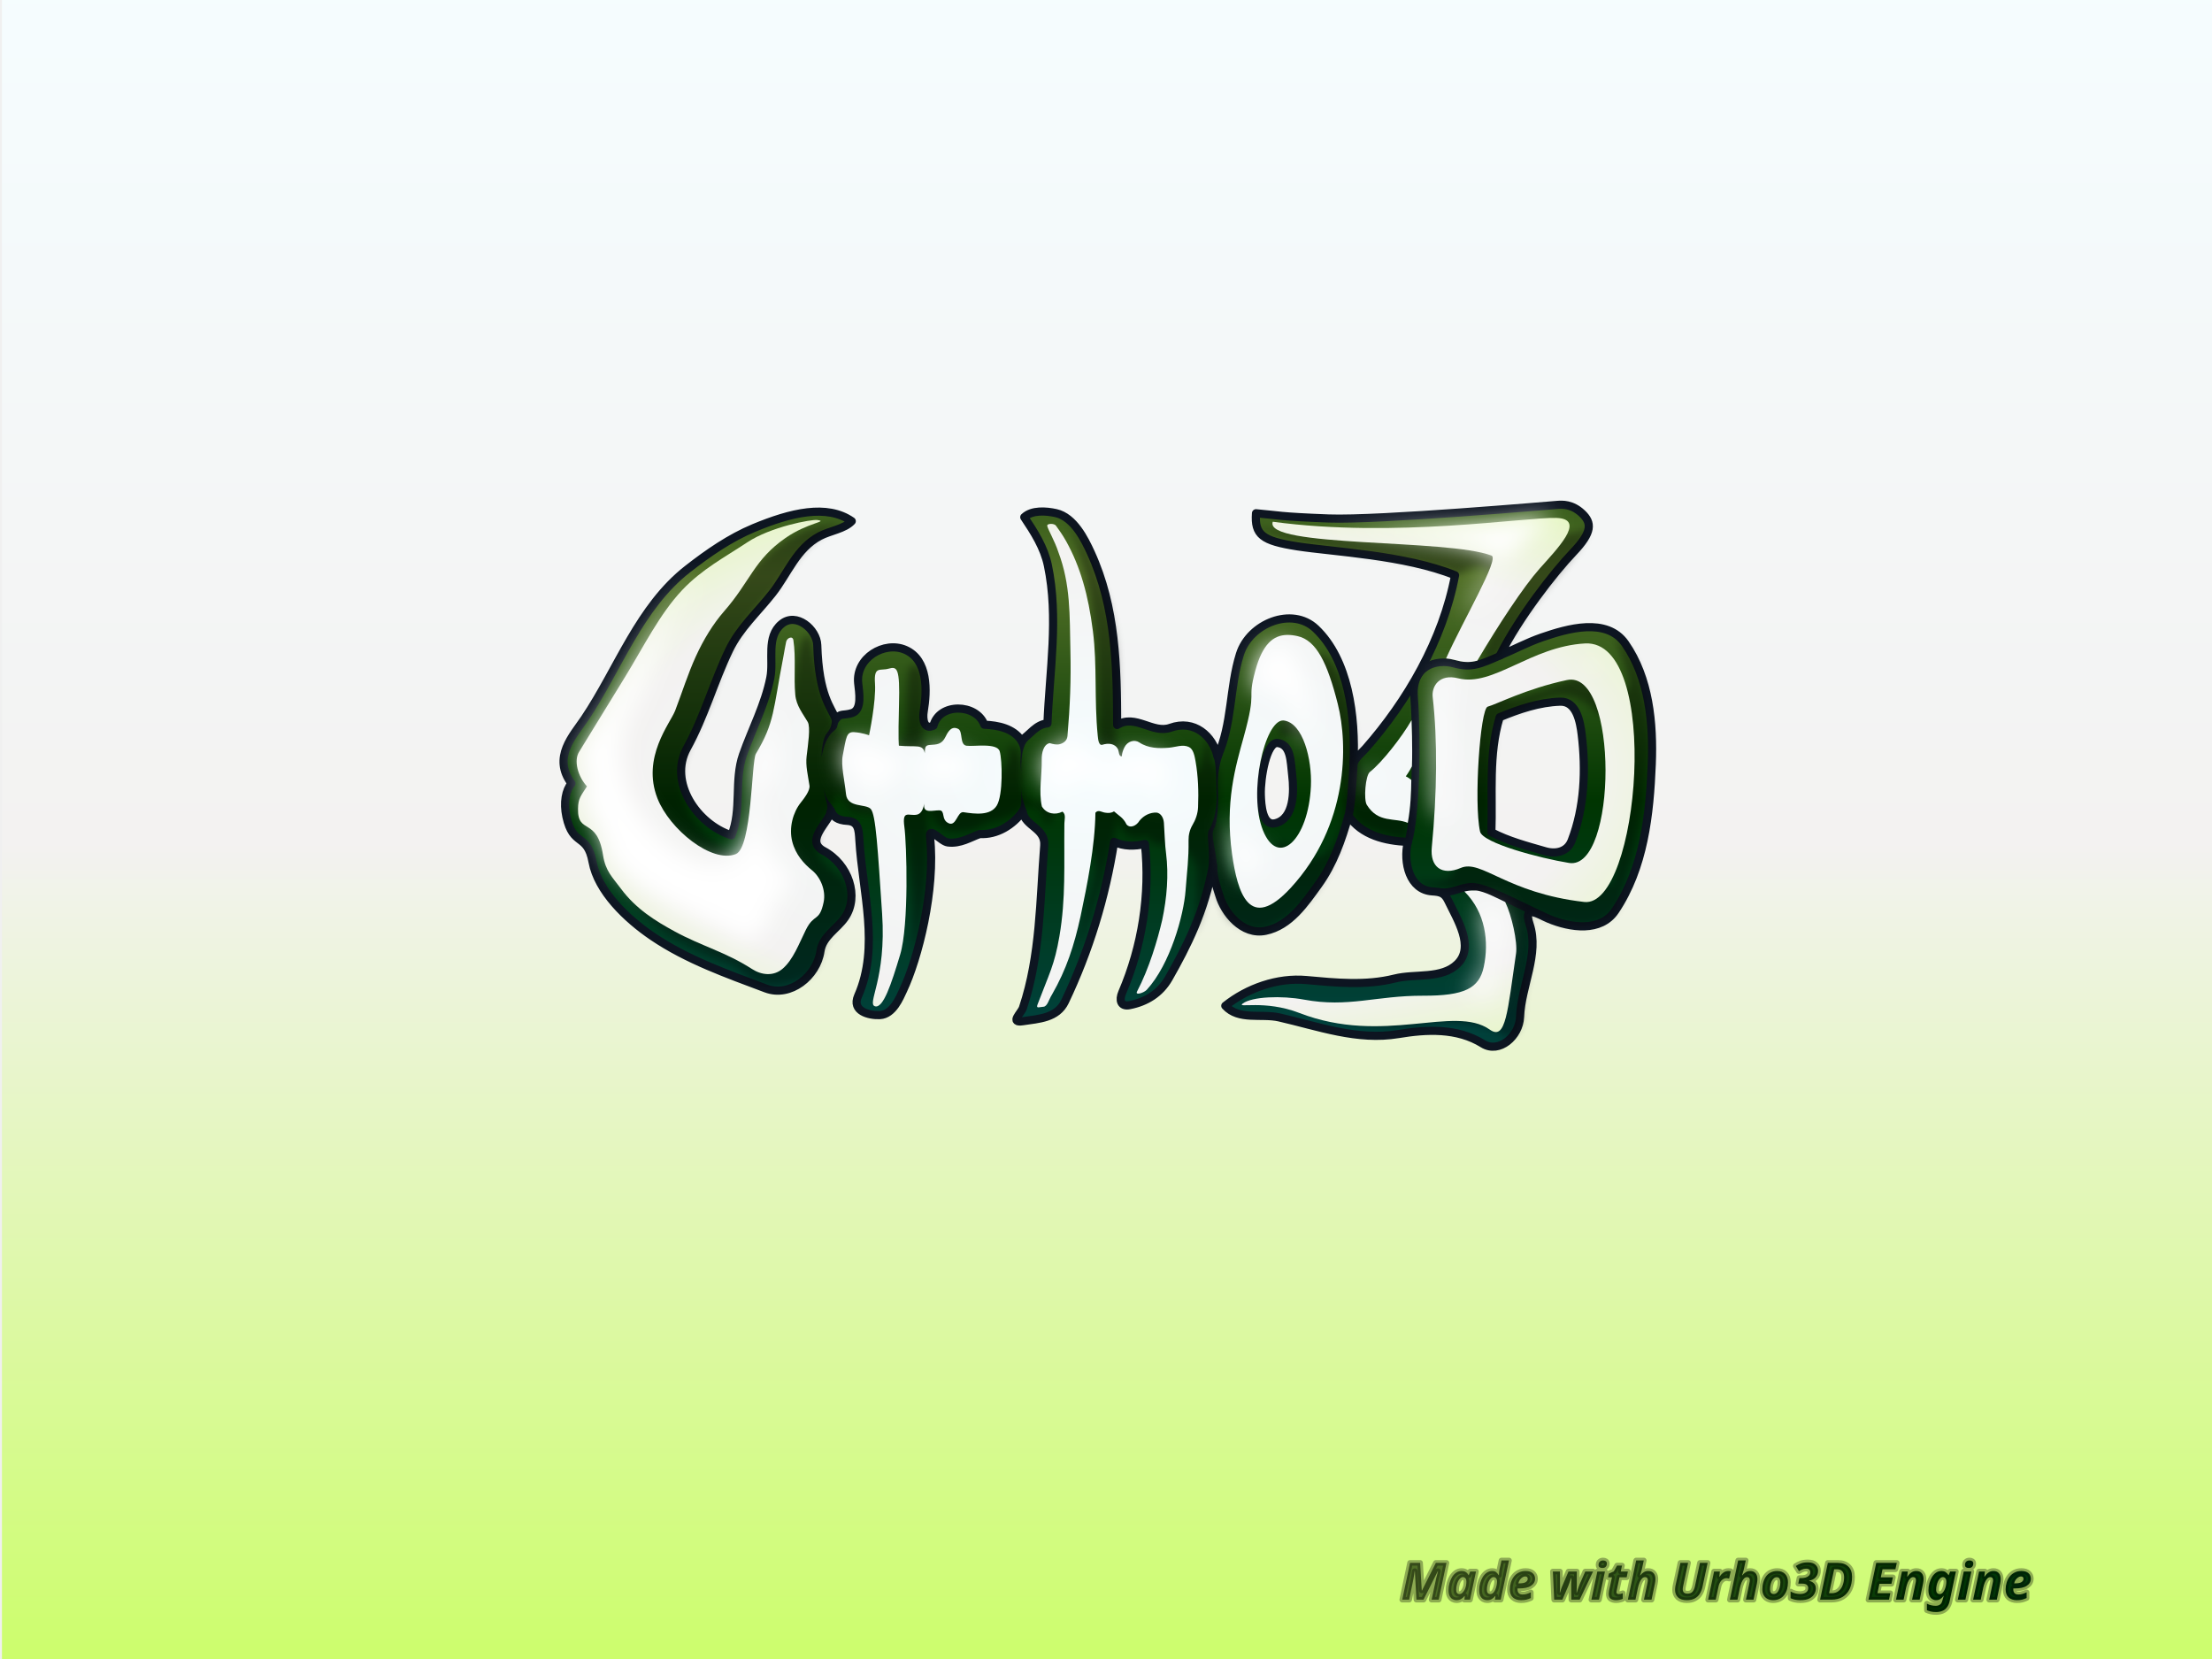
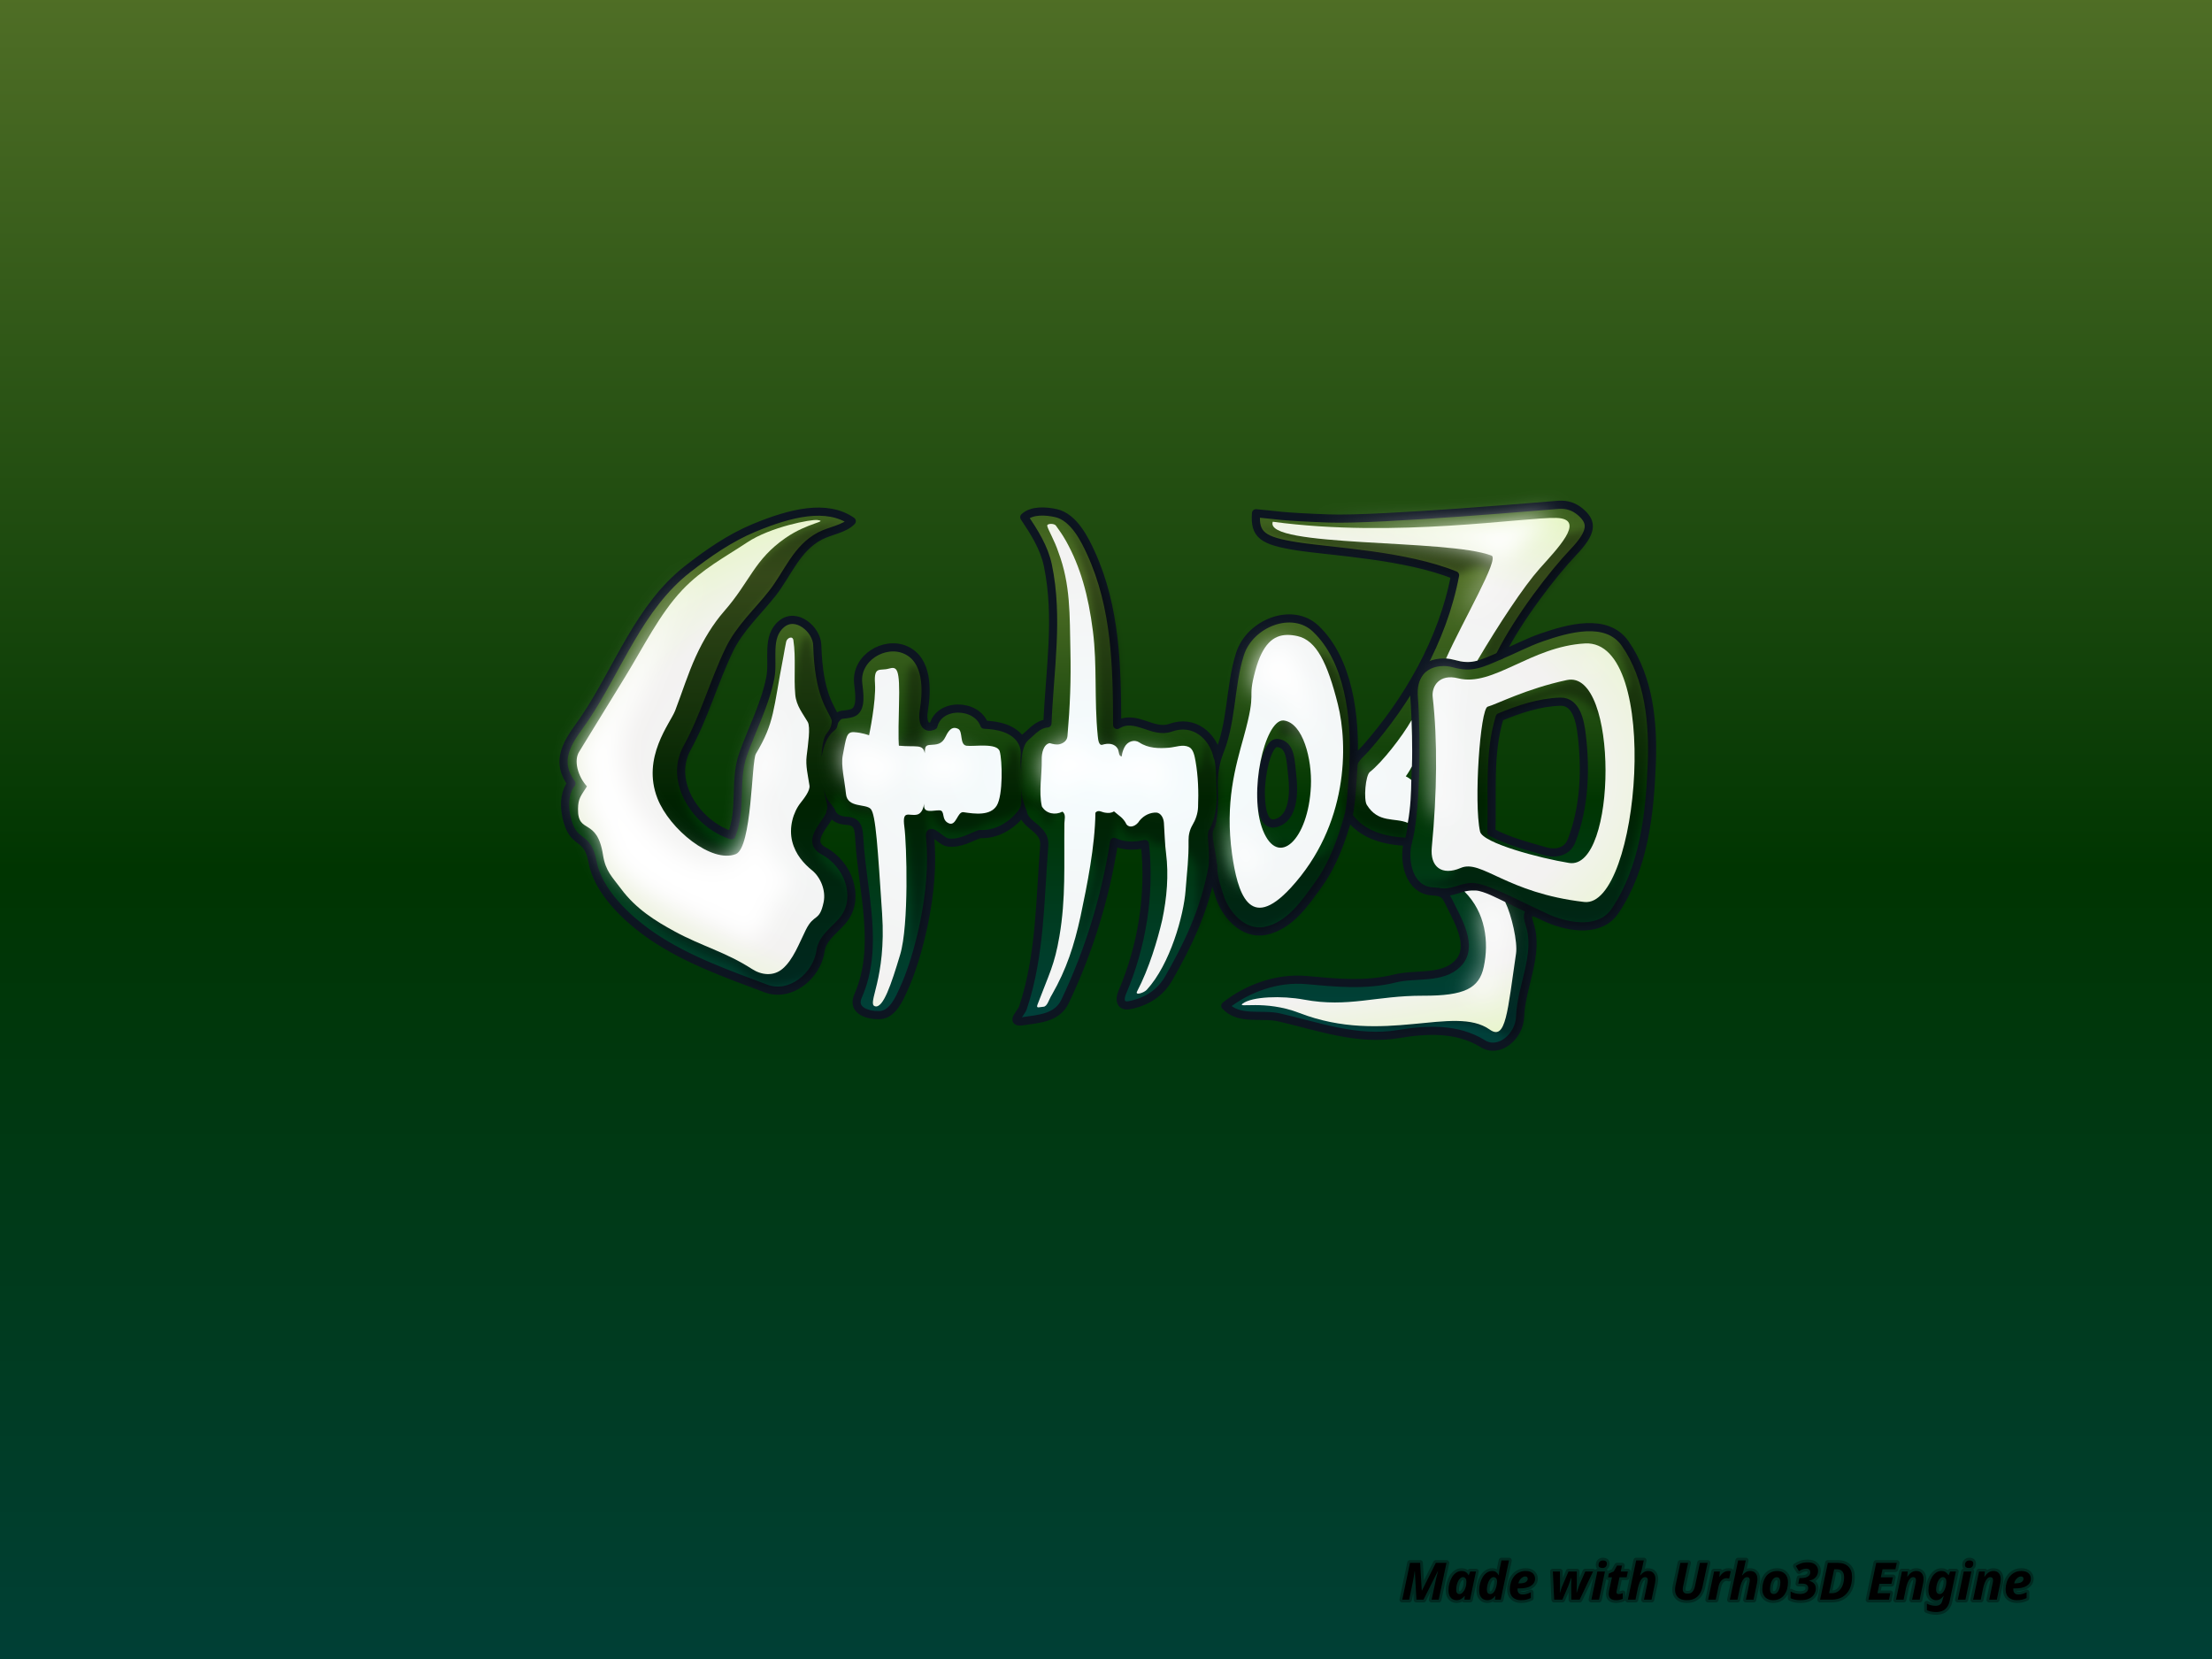
<svg xmlns="http://www.w3.org/2000/svg" xmlns:xlink="http://www.w3.org/1999/xlink" width="400" height="300" viewBox="0 0 400 300" id="svg2" version="1.1" enable-background="new">
  <defs id="defs4">
    <linearGradient id="linearGradient2966">
      <stop id="stop2964" offset="0" style="stop-color:#527027;stop-opacity:1" />
      <stop style="stop-color:#003501;stop-opacity:1" offset="0.5" id="stop2962" />
      <stop id="stop2960" offset="1" style="stop-color:#00413d;stop-opacity:1" />
    </linearGradient>
    <linearGradient id="linearGradient4883">
      <stop id="stop4895" offset="0" style="stop-color:#00413d;stop-opacity:1" />
      <stop style="stop-color:#003501;stop-opacity:1" offset="0.5" id="stop4897" />
      <stop id="stop4899" offset="1" style="stop-color:#527027;stop-opacity:1" />
    </linearGradient>
    <linearGradient id="linearGradient4979">
      <stop style="stop-color:#f5fdff;stop-opacity:1" offset="0" id="stop4981" />
      <stop id="stop4987" offset="0.485" style="stop-color:#f3f2f1;stop-opacity:1" />
      <stop style="stop-color:#c7ff59;stop-opacity:1" offset="1" id="stop4983" />
    </linearGradient>
    <radialGradient xlink:href="#linearGradient4979" id="radialGradient4753" gradientUnits="userSpaceOnUse" gradientTransform="matrix(2.674168,0.00850005,-0.00311769,0.9808471,763.7113,1.910927)" cx="-457.181" cy="-211.339" fx="-457.181" fy="-211.339" r="163.56" />
    <filter style="color-interpolation-filters:sRGB" id="filter4848" x="-0.026" width="1.053" y="-0.057" height="1.114">
      <feGaussianBlur stdDeviation="3.453" id="feGaussianBlur4850" />
    </filter>
    <linearGradient xlink:href="#linearGradient4883" id="linearGradient4889" x1="-469.976" y1="-133.678" x2="-469.976" y2="-272.84" gradientUnits="userSpaceOnUse" spreadMethod="reflect" gradientTransform="matrix(1.063159,0,0,1.063159,27.84745,15.42064)" />
    <radialGradient xlink:href="#linearGradient4979" id="radialGradient5626" gradientUnits="userSpaceOnUse" gradientTransform="matrix(2.011165,0,0,0.980852,461.2575,-1.974094)" cx="-457.181" cy="-211.339" fx="-457.181" fy="-211.339" r="163.56" />
    <radialGradient xlink:href="#linearGradient4979" id="radialGradient5628" gradientUnits="userSpaceOnUse" gradientTransform="matrix(2.011165,0,0,0.980852,461.2575,-1.974094)" cx="-457.181" cy="-211.339" fx="-457.181" fy="-211.339" r="163.56" />
    <radialGradient xlink:href="#linearGradient4979" id="radialGradient5630" gradientUnits="userSpaceOnUse" gradientTransform="matrix(2.011165,0,0,0.980852,461.2575,-1.974094)" cx="-457.181" cy="-211.339" fx="-457.181" fy="-211.339" r="163.56" />
    <radialGradient xlink:href="#linearGradient4979" id="radialGradient5632" gradientUnits="userSpaceOnUse" gradientTransform="matrix(2.011165,0,0,0.980852,461.2575,-1.974094)" cx="-457.181" cy="-211.339" fx="-457.181" fy="-211.339" r="163.56" />
    <radialGradient xlink:href="#linearGradient4979" id="radialGradient5634" gradientUnits="userSpaceOnUse" gradientTransform="matrix(2.011165,0,0,0.980852,461.2575,-1.974094)" cx="-457.181" cy="-211.339" fx="-457.181" fy="-211.339" r="163.56" />
    <filter style="color-interpolation-filters:sRGB" id="filter8033" x="-0.009" width="1.018" y="-0.018" height="1.036">
      <feGaussianBlur stdDeviation="1.198" id="feGaussianBlur8035" />
    </filter>
    <linearGradient xlink:href="#linearGradient2966" id="linearGradient2952" x1="198.917" y1="282.817" x2="394.37" y2="282.817" gradientUnits="userSpaceOnUse" gradientTransform="translate(54.18377,2.828427)" />
-     <linearGradient xlink:href="#linearGradient4979" id="linearGradient867" x1="-8.485" y1="152.568" x2="424.971" y2="152.568" gradientUnits="userSpaceOnUse" gradientTransform="matrix(0.7561838,0,0,1.338824,-0.1667763,-402.0006)" />
-     <linearGradient xlink:href="#linearGradient2966" id="linearGradient879" gradientUnits="userSpaceOnUse" gradientTransform="matrix(0.7561838,0,0,1.338824,-0.1667763,-402.0006)" x1="-8.485" y1="152.568" x2="424.971" y2="152.568" />
+     <linearGradient xlink:href="#linearGradient4979" id="linearGradient867" x1="-8.485" y1="152.568" x2="424.971" y2="152.568" gradientUnits="userSpaceOnUse" gradientTransform="matrix(0.7561838,0,0,1.352941,-0.1667763,-401.9932)" />
+     <linearGradient xlink:href="#linearGradient2966" id="linearGradient879" gradientUnits="userSpaceOnUse" gradientTransform="matrix(0.7561838,0,0,1.352941,-0.1667763,-401.9932)" x1="-8.485" y1="152.568" x2="424.971" y2="152.568" />
    <filter style="color-interpolation-filters:sRGB" id="filter889">
      <feBlend mode="darken" in2="BackgroundImage" id="feBlend891" />
    </filter>
  </defs>
-   <g id="layer3" style="display:none">
-     <rect style="fill:url(#linearGradient879);fill-opacity:1;stroke:none;stroke-width:0.38;stroke-miterlimit:4;stroke-dasharray:none;stroke-opacity:1" id="rect859" width="302.642" height="402.344" x="-0.167" y="-402.697" transform="rotate(90)" />
+   <g id="layer3" style="display:inline">
+     <rect style="fill:url(#linearGradient879);fill-opacity:1;stroke:none;stroke-width:0.382;stroke-miterlimit:4;stroke-dasharray:none;stroke-opacity:1" id="rect859" width="302.642" height="406.586" x="-0.167" y="-402.697" transform="rotate(90)" />
  </g>
-   <g style="display:inline" id="g877">
-     <rect transform="rotate(90)" y="-402.697" x="-0.167" height="402.344" width="302.642" id="rect875" style="fill:url(#linearGradient867);fill-opacity:1;stroke:none;stroke-width:0.38;stroke-miterlimit:4;stroke-dasharray:none;stroke-opacity:1" />
+   <g style="display:none" id="g877">
+     <rect transform="rotate(90)" y="-402.697" x="-0.167" height="406.586" width="302.642" id="rect875" style="fill:url(#linearGradient867);fill-opacity:1;stroke:none;stroke-width:0.382;stroke-miterlimit:4;stroke-dasharray:none;stroke-opacity:1" />
  </g>
-   <g id="layer1" transform="translate(636.7449,378.1035)">
+   <g id="layer1" transform="translate(636.7449,378.1035)" style="display:inline">
    <g id="g4148" transform="matrix(0.5485314,0,0,0.5485314,-185.7426,-123.1444)">
      <g id="g8080">
        <path id="path4828" d="m -384.244,-293.881 c -16.626,-0.627 -16.211,-1.052 -23.892,-1.721 -0.507,7.129 2.035,9.103 13.647,10.911 11.613,1.808 35.449,2.847 51.971,9.529 -4.038,21.49 -15.824,41.564 -29.507,57.127 -1.549,1.762 -2.731,2.409 -3.977,4.744 0.743,-15.453 -1.677,-34.027 -12.432,-44.249 -7.803,-7.416 -21.812,-1.773 -25.007,8.407 -3.469,11.053 -2.508,23.017 -7.382,33.729 -1.54,-6.777 -7.697,-12.316 -15.536,-9.477 -5.798,2.099 -11.597,-4.666 -17.55,-0.92 -0.059,-19.123 -0.398,-38.731 -8.702,-56.83 -1.931,-4.209 -5.54,-11.692 -11.483,-13.014 -3.244,-0.721 -7.9,-1.069 -10.44,1.339 3.251,4.858 6.548,9.982 7.789,15.918 3.592,17.183 0.551,34.775 -0.146,52.064 -3.704,0.28 -5.767,3.714 -8.621,5.603 -2.675,-3.986 -7.71,-4.998 -12.198,-5.176 -2.58,-7.013 -14.855,-7.276 -16.764,0.325 -3.13,1.482 -3.654,-2.141 -3.211,-4.747 1.143,-6.714 1.491,-16.951 -6.022,-20.239 -6.953,-3.043 -16.435,2.635 -15.584,10.945 0.308,3.011 1.406,8.817 -2.045,9.892 -2.774,0.864 -3.878,-0.084 -5.348,2.003 -1.463,-3.872 -5.589,-7.509 -6.094,-24.437 -0.153,-5.137 -6.906,-10.981 -11.761,-6.953 -5.18,4.298 -2.544,11.841 -3.711,17.735 -1.762,8.901 -6.055,16.939 -9.029,25.41 -2.961,8.431 -0.318,18.089 -3.782,26.526 -11.308,-3.613 -20.828,-17.539 -14.666,-28.72 5.764,-10.458 8.789,-21.733 13.94,-32.438 3.455,-7.181 9.439,-12.512 14.273,-18.704 5,-6.406 7.913,-14.757 15.597,-18.79 3.383,-1.776 8.109,-2.337 10.513,-4.904 -8.173,-5.686 -20.024,-2.856 -32.27,2.247 -7.882,3.284 -15.061,8.264 -21.779,13.502 -16.071,12.529 -22.893,32.756 -33.99,49.31 -3.821,5.699 -10.778,12.804 -4.36,21.416 -1.867,2.167 -2.676,6.284 -1.676,10.911 2.178,10.071 6.865,5.367 8.619,14.914 1.777,9.672 11.168,18.742 19.839,24.62 11.394,7.724 24.526,12.326 37.335,17.147 7.96,2.996 16.755,-4.005 17.97,-12.348 0.704,-4.834 5.456,-7.288 8.035,-11.009 4.824,-6.959 1.282,-17.582 -7.013,-22.018 -6.471,-3.461 2.11,-9.694 2.428,-13.21 0.711,1.943 2.103,3.143 5.379,3.317 3.683,0.196 3.795,2.967 3.997,6.37 1.01,16.981 6.719,35.158 -0.434,51.349 -2.224,5.034 3.664,6.484 7.178,6.318 4.362,-0.207 6.584,-5.865 7.662,-8.138 4.975,-10.489 10.744,-33.213 8.887,-50.518 -0.492,-3.863 3.533,1.435 5.888,1.737 4.065,0.522 7.402,-1.685 10.513,-2.777 5.639,0.339 10.869,-2.941 14.114,-7.376 0.84,4.937 7.596,5.389 7.134,11.209 -1.421,17.888 -1.272,36.287 -7.027,53.467 -0.599,1.787 -4.495,5.09 -0.014,4.409 5.206,-0.791 11.252,-0.996 13.877,-6.49 7.961,-16.663 13.361,-34.439 16.199,-52.638 3.18,1.541 6.781,1.474 10.152,0.712 1.797,16.587 -0.967,33.769 -7.498,48.995 -1.03,2.401 -0.527,4.713 2.436,4.131 5.477,-1.077 10.07,-3.857 12.945,-8.909 5.908,-10.381 11.905,-22.098 14.553,-37.401 0.11,4.835 1.423,7.823 2.108,10.164 1.626,5.557 7.513,13.215 15.22,11.63 8.033,-1.652 13.028,-9.155 17.428,-15.243 4.894,-6.771 7.684,-14.715 9.92,-22.699 4.363,6.481 12.227,8.329 19.565,8.634 -1.622,6.861 0.615,15.846 8.047,16.31 2.707,0.169 4.044,0.515 5.27,3.079 2.946,6.163 8.761,15.17 3.057,20.807 -5.172,5.112 -13.889,3.147 -20.702,4.849 -9.559,2.388 -19.417,1.381 -29.14,0.498 -9.49,-0.862 -19.4,2.656 -26.711,8.487 4.443,4.907 11.905,2.493 17.756,3.826 12.955,2.95 25.73,7.755 39.349,5.487 9.107,-1.517 19.286,-2.108 27.786,3.188 5.401,3.365 12.045,-2.45 12.283,-8.828 0.382,-10.228 6.422,-20.713 3.142,-30.6 -2.236,-6.739 3.012,-3.119 6.273,-1.755 7.233,3.026 17.162,4.471 21.951,-2.651 9.489,-14.113 11.39,-31.845 12.05,-48.288 0.541,-13.492 -0.823,-28.404 -8.769,-39.804 -6.09,-8.737 -19.047,-4.924 -27.45,-2.029 -4.883,1.683 -9.521,4.189 -13.844,5.954 6.26,-12.513 17.784,-27.307 24.165,-33.996 6.381,-6.689 6.192,-9.743 2.879,-12.863 -3.313,-3.12 -6.564,-2.872 -8.007,-2.779 -1.443,0.093 -58.925,5.115 -75.551,4.488 z m 76.372,60.394 c 5.425,-0.181 6.602,6.718 7.102,10.831 1.416,11.638 0.936,23.949 -3.337,35.024 -1.406,3.644 -5.149,4.475 -8.717,3.444 -6.038,-1.745 -12.154,-3.336 -17.722,-6.26 0.443,-12.636 -1.001,-25.625 2.732,-37.916 6.326,-2.636 13.04,-4.892 19.942,-5.123 z m -93.162,13.625 c 4.474,0.497 4.283,6.088 4.835,10.665 0.651,5.404 0.595,14.189 -5.451,15.761 -4.405,1.145 -4.798,-6.081 -4.902,-9.382 -0.175,-5.555 1.918,-17.444 5.519,-17.044 z" style="fill:url(#linearGradient4889);fill-opacity:1;fill-rule:evenodd;stroke:#0d1521;stroke-width:2.686;stroke-linecap:round;stroke-linejoin:round;stroke-miterlimit:4;stroke-dasharray:none;stroke-opacity:1" />
        <g id="g8050">
          <path style="color:#000000;clip-rule:nonzero;display:inline;overflow:visible;visibility:visible;opacity:1;isolation:auto;mix-blend-mode:normal;color-interpolation:sRGB;color-interpolation-filters:linearRGB;solid-color:#000000;solid-opacity:1;fill:none;fill-opacity:1;fill-rule:nonzero;stroke:#0d1521;stroke-width:2.487;stroke-linecap:round;stroke-linejoin:miter;stroke-miterlimit:23;stroke-dasharray:none;stroke-dashoffset:0;stroke-opacity:1;marker:none;color-rendering:auto;image-rendering:auto;shape-rendering:auto;text-rendering:auto;enable-background:accumulate" d="m -327.571,-248.685 c -6.597,2.901 -9.58,4.278 -15.293,2.68 -5.713,-1.598 -13.935,0.594 -13.16,10.942 1.105,14.755 0.609,39.492 -1.96,47.875" id="path8025" />
          <path style="color:#000000;clip-rule:nonzero;display:inline;overflow:visible;visibility:visible;opacity:1;isolation:auto;mix-blend-mode:normal;color-interpolation:sRGB;color-interpolation-filters:linearRGB;solid-color:#000000;solid-opacity:1;fill:none;fill-opacity:1;fill-rule:nonzero;stroke:#0d1521;stroke-width:2.487;stroke-linecap:round;stroke-linejoin:miter;stroke-miterlimit:23;stroke-dasharray:none;stroke-dashoffset:0;stroke-opacity:1;marker:none;color-rendering:auto;image-rendering:auto;shape-rendering:auto;text-rendering:auto;enable-background:accumulate" d="m -347.963,-170.819 c 4.608,0.713 6.692,-1.475 10.827,-1.659 4.183,-0.187 14.788,5.531 21.669,8.715" id="path8027" />
          <path style="color:#000000;clip-rule:nonzero;display:inline;overflow:visible;visibility:visible;opacity:1;isolation:auto;mix-blend-mode:normal;color-interpolation:sRGB;color-interpolation-filters:linearRGB;solid-color:#000000;solid-opacity:1;fill:#0d1521;fill-opacity:1;fill-rule:nonzero;stroke:none;stroke-width:2.487;stroke-linecap:round;stroke-linejoin:miter;stroke-miterlimit:23;stroke-dasharray:none;stroke-dashoffset:0;stroke-opacity:1;marker:none;color-rendering:auto;image-rendering:auto;shape-rendering:auto;text-rendering:auto;enable-background:accumulate" d="m 116.557,133.812 c 0.445,1.242 0.158,3.123 -1.336,4.857 -1.494,1.734 -1.566,7.127 -1.566,7.127 0.977,-5.304 2.746,-7.205 3.924,-8.066 1.178,-0.862 0.646,-2.015 1.465,-2.922 z m 56.324,6.088 c -0.556,0.045 -0.813,0.453 -0.207,1.643 1.615,3.173 0.183,3.237 0.965,8.871 0,0 -0.507,-7.091 1.932,-9.654 0,0 -1.762,-0.934 -2.689,-0.859 z m 58.799,3.867 c -0.508,-0.044 -0.788,0.345 -0.381,1.697 0.912,3.033 0.718,5.265 0.934,11.285 0.216,6.02 -1.43,9.55 -2.277,10.904 -0.848,1.354 0.244,4.712 -0.072,9.994 -0.316,5.282 2.629,6.198 2.5,1.252 -0.129,-4.946 -2.14,-9.646 -0.947,-11.615 1.193,-1.97 1.279,-7.766 1.207,-10.496 -0.072,-2.73 -0.402,-6.284 1.365,-11.678 0,0 -1.482,-1.271 -2.328,-1.344 z m -117.205,11.623 c 0.086,3.368 1.597,4.663 0.555,6.895 l 2.494,-1.057 c -1.552,-2.384 -2.618,-2.582 -3.049,-5.838 z m 59.199,0.053 c -0.102,3.703 0.241,4.519 -0.793,6.172 -0.684,1.093 2.438,0.578 2.438,0.578 -1.27,-3.474 -1.523,-4.02 -1.645,-6.75 z" id="path8037" transform="matrix(1.098446,0,0,1.098446,-676.2331,-375.3128)" />
          <path style="color:#000000;clip-rule:nonzero;display:inline;overflow:visible;visibility:visible;opacity:1;isolation:auto;mix-blend-mode:normal;color-interpolation:sRGB;color-interpolation-filters:linearRGB;solid-color:#000000;solid-opacity:1;fill:none;fill-opacity:1;fill-rule:nonzero;stroke:#0d1521;stroke-width:2.686;stroke-linecap:round;stroke-linejoin:miter;stroke-miterlimit:4;stroke-dasharray:none;stroke-dashoffset:0;stroke-opacity:1;marker:none;color-rendering:auto;image-rendering:auto;shape-rendering:auto;text-rendering:auto;enable-background:accumulate" d="m -375.925,-213.575 c -0.569,8.753 -0.792,13.872 -1.942,18.991" id="path8047" />
        </g>
      </g>
      <path style="fill:#000000;fill-opacity:0.353;fill-rule:evenodd;stroke:none;stroke-width:2.526;stroke-linecap:butt;stroke-linejoin:miter;stroke-miterlimit:4;stroke-dasharray:none;stroke-opacity:1;filter:url(#filter8033)" d="m -392.588,-109.522 c 5.716,5.503 0.675,10.989 -8.706,8.707 -0.282,2.322 13.467,3.374 16.038,2.832 -1.582,4.608 6.172,2.036 6.549,6.418 1.675,6.569 2.881,13.362 3.531,20.08 0.014,5.933 -5.742,9.716 -11.307,9.307 -13.032,2.066 -26.195,4.507 -39.405,2.498 -2.281,-0.17 -11.51,-0.26 -5.761,0.854 10.847,3.089 22.352,5.667 33.509,2.556 8.422,-1.134 17.26,0.296 24.706,4.253 5.593,-2.277 3.01,-10.246 4.999,-14.796 1.759,-9.051 2.214,-15.188 1.108,-24.404 8.178,2.79 20.139,8.924 27.736,-1.333 7.575,-23.68 7.767,-32.711 9.844,-49.613 -0.261,-13.121 -2.76,-28.853 -10.631,-34.086 11.538,30.52 -3.144,8.429 -10.528,11.707 -7.384,3.279 -15.99,6.677 -22.376,7.89 -0.2,-2.36 -10.36,-2.079 -9.929,-3.538 z m 24.064,-73.232 c 6.457,-9.819 19.823,-21.712 19.361,-27.533 -2.066,5.379 -78.465,6.552 -102.484,-0.445 5.403,6.214 48.688,9.156 62.503,15.097 13.377,-7.346 11.197,5.35 11.328,9.067 1.51,5.335 -3.187,11.874 -3.756,17.059 4.43,2.502 7.925,-5.854 13.047,-13.244 z m -34.508,53.237 c -3.558,1.547 -9.812,-2.301 -11.373,-5.036 -5.637,5.401 -5.864,-3.423 -7.172,-11.123 -1.079,-8.619 -2.322,-18.904 -9.1,-24.846 -9.276,-0.192 -13.135,10.873 -13.013,18.634 0.152,1.908 -1.596,6.461 -0.56,6.936 4.142,-2.439 8.688,0.098 10.67,3.951 7.411,0.844 8.965,10.269 8.691,16.5 0.989,7.253 -2.9,17.7 -11.578,17.176 -3.345,0.264 -4.394,-3.528 -6.469,-4.91 -6.068,-0.463 -8.593,19.509 -8.511,15.161 -1.185,5.701 -7.493,-3.193 -8.653,-5.605 -3.173,-7.029 -1.338,-16.476 -4.223,-15.788 0.853,-7.584 1.998,-19.834 -1.372,-18.173 -0.471,-12.724 -0.709,-9.605 -3.577,1.437 -3.675,1.949 -21.444,-3.806 -19.501,-6.118 1.148,-3.155 -3.737,2.286 -5.58,-0.139 -2.529,-3.661 0.205,-8.822 -0.688,-13.031 2.032,-24.092 -3.944,-42.008 -16.004,-59.424 10.126,20.076 10.73,52.313 10.438,69.762 -1.081,4.97 -6.384,13.423 -9.98,16.274 -3.403,2.061 -12.686,6.843 -13.787,-2.524 0.257,-8.944 -0.538,-11.106 -4.037,-12.376 0.718,7.28 -3.346,11.398 -7.332,8.256 -3.828,3.281 -10.936,-3.622 -13.086,-7.007 -6.004,-0.153 -7.595,-1.116 -6.064,-5.902 -0.226,-2.108 1.221,-17.425 -0.728,-18.342 -5.258,-6.069 -4.297,4.005 -4.803,18.496 -0.935,5.202 -5.335,7.633 -10.155,8.159 -3.841,-0.123 -4.357,-5.356 -8.107,-4.934 -4.869,-2.604 -7.896,-15.624 -11.382,-32.174 -5.811,-4.826 -6.835,42.136 -6.274,55.232 -0.398,6.607 -1.514,13.318 -4.738,19.188 -11.971,-5.577 -26.59,-12.797 -28.846,-27.357 -1.755,-11.817 7.737,-21.094 10.396,-31.964 4.006,-11.15 9.844,-21.822 18.647,-29.87 7.337,-12.058 14.186,-18.463 21.928,-20.375 -18.232,-0.381 -31.144,11.722 -54.49,49.67 -5.426,9.9 -11.761,19.596 -16.878,29.49 0.559,5.508 1.672,11.147 0.039,16.541 1.221,6.069 2.84,9.563 3.48,16.013 3.529,13.701 22.053,21.121 34.081,25.802 4.076,4.979 10.074,7.692 18.968,4.271 6.042,-1.71 6.875,-8.332 8.684,-13.205 2.963,-4.574 9.471,-8.007 7.246,-14.412 -1.354,-6.322 -10.739,-7.166 -9.984,-14.395 -0.086,-7.16 4.912,-12.903 8.287,-18.779 -2.835,5.46 1.364,5.116 2.276,8.551 2.682,0.259 5.152,0.642 7.936,0.947 -0.936,9.283 5.476,5.819 9.398,4.77 0.45,12.748 2.772,17.079 1.355,39.042 5.342,-15.94 5.66,-33.967 4.28,-50.589 2.041,13.545 8.168,12.595 15.83,10.917 4.115,-3.802 9.606,-1.193 14.291,-6.888 3.316,-0.054 5.541,-0.944 7.136,4.922 1.28,1.661 0.983,-0.508 3.204,-3.757 5.213,-1.323 3.231,6.736 7.451,7.973 4.478,3.239 5.744,8.954 4.508,14.074 -2.225,6.889 -4.61,15.811 -5.184,21.772 4.333,-12.867 11.02,-30.11 12.436,-43.592 0.175,6.837 3.607,9.773 9.131,7.836 2.31,4.239 7.505,1.086 8.305,4.428 5.667,-1.396 7.853,5.435 7.016,9.834 0.273,5.311 -0.158,10.635 -0.912,15.891 4.441,-8.056 3.749,-17.684 7.117,-25.98 -1.142,5.649 -0.965,10.702 -0.032,13.135 0.686,2.129 3.273,10.216 5.881,9.308 7.152,5.285 10.669,1.449 12.582,0.522 14.943,-7.232 20.049,-24.809 24.344,-39.512 -1,4.435 -1.512,6.776 1.641,8.652 3.342,2.08 11.336,4.379 14.459,4.875 z m 58.873,-24.911 c -1.765,5.067 3.559,1.772 5.658,4.668 3.191,5.309 -0.034,11.893 0.991,17.691 -0.218,11.038 -1.313,22.096 -3.936,32.838 -10.333,-1.302 -20.824,-3.488 -29.885,-8.857 -0.057,-3.143 -7.195,-2.605 -7.948,-5.964 -0.657,-8.309 -0.025,-16.878 0.477,-25.37 0.955,-4.962 -0.567,-11.958 5.639,-12.975 8.507,-2.947 16.871,-10.918 27.409,-0.025 1.558,1.499 1.581,-2.788 1.595,-2.006 z" id="path4852" transform="matrix(1.063159,0,0,1.063159,72.22474,-67.49483)" />
      <g id="g8072">
        <path id="path4243" d="m -309.163,-294.062 c -10.068,-0.308 -52.916,6.725 -93.444,1.257 -3.103,8.584 57.785,5.549 72.136,11.176 2.611,1.024 -9.24,21.063 -15.003,33.878 3.539,0.287 5.506,1.996 10.287,0.748 7.165,-12.107 15.251,-24.384 20.511,-30.304 5.816,-6.545 14.984,-15.848 6.398,-16.703 -0.277,-0.028 -0.57,-0.043 -0.885,-0.052 z m -47.701,66.676 c -3.079,5.421 -9.824,14.038 -13.735,17.07 -1.477,1.145 -2.078,9.116 -1.024,10.825 3.815,6.185 9.11,4.119 13.518,5.954 0.955,-5.042 1.128,-10.366 1.167,-14.15 -0.489,-0.419 -1.184,-0.898 -1.822,-1.179 0,0 1.063,-1.433 2.022,-3.298 0.253,-6.381 -0.125,-15.222 -0.125,-15.222 z m 21.179,56.154 c -1.884,-0.071 -2.833,0.141 -3.738,0.334 6.999,6.946 8.11,16.628 6.372,24.819 -1.509,7.113 -6.373,9.566 -20.006,9.527 -15.604,-0.044 -24.599,4.003 -39.234,1.293 -7.412,-1.373 -17.13,-1.016 -20.213,1.28 -2.259,1.681 7.168,-1.325 18.637,3.109 27.877,10.778 51.026,-2.833 62.805,5.499 5.335,3.774 5.827,-5.995 8.649,-25.09 0.561,-3.793 -1.456,-12.657 -3.569,-16.975 -1.773,-0.824 -7.068,-3.697 -9.703,-3.796 z" style="color:#000000;clip-rule:nonzero;display:inline;overflow:visible;visibility:visible;opacity:1;isolation:auto;mix-blend-mode:normal;color-interpolation:sRGB;color-interpolation-filters:linearRGB;solid-color:#000000;solid-opacity:1;fill:url(#radialGradient4753);fill-opacity:1;fill-rule:evenodd;stroke:none;stroke-width:1.21px;stroke-linecap:butt;stroke-linejoin:miter;stroke-miterlimit:4;stroke-dasharray:none;stroke-dashoffset:0;stroke-opacity:1;marker:none;color-rendering:auto;image-rendering:auto;shape-rendering:auto;text-rendering:auto;enable-background:accumulate" />
        <path id="path4235" d="m -575.914,-285.973 c -7.184,4.784 -14.869,8.783 -21.383,15.687 -7.449,7.894 -12.771,18.754 -18.758,28.51 l -15.261,24.871 c -1.739,2.835 -0.456,7.977 2.618,11.342 -2.008,3.201 -2.901,3.861 -2.949,7.437 -0.116,8.605 6.28,2.524 8.257,15.274 0.809,5.22 3.02,7.152 5.935,11.073 4.963,6.676 11.399,10.622 17.723,14.063 8.943,4.867 16.696,6.719 25.454,12.369 3.144,2.028 7.086,2.464 10.079,-0.1 3.499,-2.997 5.394,-8.246 7.653,-12.802 2.761,-5.568 4.474,-2.509 5.865,-9.116 0.843,-4.007 -1.142,-8.355 -3.766,-10.481 -2.756,-2.233 -5.473,-5.219 -6.575,-9.51 -1.185,-4.616 0.305,-9.701 2.757,-12.787 1.237,-1.557 3.164,-4.064 2.925,-5.678 -0.509,-3.438 -1.332,-6.51 -0.937,-9.755 0.462,-3.787 1.326,-9.54 0.365,-11.208 -1.588,-2.756 -3.777,-5.321 -4.114,-8.99 -0.549,-5.983 0.272,-12.039 -0.623,-17.98 -0.233,-1.551 -2.091,-0.795 -2.384,0.523 -0.356,1.6 -0.59,3.258 -0.905,4.877 -3.45,17.743 -2.832,21.592 -9.069,32.052 -1.492,2.502 -1.265,30.973 -6.632,33.073 -7.928,3.102 -21.834,-8.167 -25.827,-18.384 -5.286,-13.526 4.273,-24.806 5.854,-28.947 2.272,-5.95 4.204,-12.151 6.8,-17.832 2.565,-5.612 5.685,-10.729 9.376,-14.953 8.602,-9.843 9.804,-16.899 20.192,-24.109 7.381,-5.123 14.31,-5.393 10.477,-5.923 -1.919,-0.265 -15.368,2.224 -23.147,7.403 z" style="fill:url(#radialGradient5626);fill-opacity:1;fill-rule:evenodd;stroke:none;stroke-width:1.21px;stroke-linecap:butt;stroke-linejoin:miter;stroke-opacity:1" />
        <path id="path4237" d="m -544.382,-215.702 c 1.165,-6.021 1.16,-7.891 3.778,-7.731 2.618,0.159 4.903,1.028 4.903,1.028 0,0 2.36,-11.204 1.955,-17.081 -0.405,-5.877 1.643,-4.068 4.481,-4.878 2.838,-0.81 3.767,-0.24 3.436,11.881 -0.331,12.121 -0.029,13.517 -0.029,13.517 5.789,0.529 7.922,-0.674 8.522,2.48 0.105,-1.736 0.004,-2.63 1.676,-2.738 2.187,-0.14 3.943,-0.066 5.188,-2.729 1.244,-2.663 2.48,-3.389 4.139,-2.577 1.66,0.812 0.408,5.231 2.748,5.572 2.34,0.341 10.109,-1.081 10.959,1.852 0.85,2.933 1.138,14.404 -0.972,17.862 -2.11,3.458 -7.255,2.754 -10.966,2.198 -2.067,-0.31 -2.343,4.823 -4.925,3.624 -2.582,-1.199 -0.967,-4.223 -3.062,-4.243 -2.095,-0.02 -5.057,1.042 -5.015,-1.539 0.042,-2.582 0.297,2.4 -2.354,2.958 -2.652,0.558 -4.921,-1.755 -4.146,3.975 0.776,5.73 1.556,32.406 -1.385,42.19 -2.941,9.783 -5.604,17.841 -8.315,17.005 -2.753,-0.849 3.811,-9.02 2.37,-30.479 -1.441,-21.459 -2.079,-32.803 -3.766,-34.583 -1.686,-1.78 -7.67,-0.264 -8.142,-4.885 -0.472,-4.621 -1.701,-9.46 -1.078,-12.679 z" style="color:#000000;clip-rule:nonzero;display:inline;overflow:visible;visibility:visible;opacity:1;isolation:auto;mix-blend-mode:normal;color-interpolation:sRGB;color-interpolation-filters:linearRGB;solid-color:#000000;solid-opacity:1;fill:url(#radialGradient5628);fill-opacity:1;fill-rule:evenodd;stroke:none;stroke-width:1.21px;stroke-linecap:butt;stroke-linejoin:miter;stroke-miterlimit:4;stroke-dasharray:none;stroke-dashoffset:0;stroke-opacity:1;marker:none;color-rendering:auto;image-rendering:auto;shape-rendering:auto;text-rendering:auto;enable-background:accumulate" />
        <path id="path4239" d="m -476.958,-291.385 c 0.322,1.323 2.497,4.988 3.64,8.52 4.092,10.809 3.733,20.827 3.996,32.713 0.215,9.48 -0.111,18.04 -0.972,28.028 -0.135,1.566 -1.428,2.351 -2.5,2.635 -1.145,0.308 -2.292,-0.034 -3.367,-0.331 -1.994,0.414 -2.664,3.172 -2.615,5.409 0.112,5.131 -1.051,10.448 0.04,15.444 1.438,2.485 4.445,2.942 6.765,1.743 1.335,0.844 0.619,2.743 0.659,4.324 -0.137,13.191 0.505,24.226 -1.632,36.741 -1.623,9.503 -3.336,12.254 -7.235,22.555 -0.532,1.406 0.702,0.758 1.943,0.693 1.336,-0.07 1.791,-2.382 2.803,-3.952 4.827,-8.389 7.337,-16.215 9.441,-25.796 2.209,-10.453 4.771,-23.164 4.916,-34.218 0.941,-1.156 2.176,-0.11 3.225,-0.019 0.955,0.166 2.001,0.167 2.896,-0.434 1.839,1.631 2.975,2.005 4.146,4.33 1.231,1.423 3.328,0.359 4.244,-1.226 1.466,-1.826 3.639,-2.799 5.662,-2.695 1.404,0.176 2.279,1.717 2.403,3.349 0.184,2.426 0.349,7.756 0.704,10.032 0.918,7.226 0.282,14.706 -1.27,22.053 -1.483,6.386 -4.277,15.903 -8.291,23.556 -0.723,1.378 2.265,0.454 3.22,-0.586 7.707,-8.397 12.176,-24.558 12.782,-32.737 0.492,-6.647 1.067,-10.32 0.979,-16.535 -0.025,-1.774 0.407,-3.53 1.293,-5.027 1.028,-1.736 1.756,-3.737 1.844,-5.9 0.207,-5.081 0.039,-10.179 -0.822,-15.07 -0.312,-1.772 -0.713,-4.032 -2.154,-4.737 -2.044,-1.001 -4.409,0.028 -6.611,0.214 -3.358,0.282 -6.858,0.218 -9.804,-1.752 -1.547,-1.035 -3.884,-0.425 -4.9,1.651 -0.449,0.918 -0.792,1.917 -0.849,2.957 -1.085,0.038 -0.873,-1.61 -1.289,-2.396 -1.031,-1.95 -3.26,-2.016 -5.111,-1.435 -1.212,0.381 -1.416,-1.754 -1.533,-2.931 -1.209,-12.189 -0.135,-22.989 -1.599,-34.563 -1.505,-11.896 -4.165,-21.241 -8.803,-29.583 -1.344,-2.418 -2.828,-4.364 -3.398,-5.177 -0.542,-0.773 -3.071,-0.767 -2.847,0.151 z" style="color:#000000;clip-rule:nonzero;display:inline;overflow:visible;visibility:visible;opacity:1;isolation:auto;mix-blend-mode:normal;color-interpolation:sRGB;color-interpolation-filters:linearRGB;solid-color:#000000;solid-opacity:1;fill:url(#radialGradient5630);fill-opacity:1;fill-rule:evenodd;stroke:none;stroke-width:1.21px;stroke-linecap:butt;stroke-linejoin:miter;stroke-miterlimit:4;stroke-dasharray:none;stroke-dashoffset:0;stroke-opacity:1;marker:none;color-rendering:auto;image-rendering:auto;shape-rendering:auto;text-rendering:auto;enable-background:accumulate" />
        <path style="color:#000000;clip-rule:nonzero;display:inline;overflow:visible;visibility:visible;opacity:1;isolation:auto;mix-blend-mode:normal;color-interpolation:sRGB;color-interpolation-filters:linearRGB;solid-color:#000000;solid-opacity:1;fill:url(#radialGradient5632);fill-opacity:1;fill-rule:evenodd;stroke:none;stroke-width:1.21px;stroke-linecap:butt;stroke-linejoin:miter;stroke-miterlimit:4;stroke-dasharray:none;stroke-dashoffset:0;stroke-opacity:1;marker:none;color-rendering:auto;image-rendering:auto;shape-rendering:auto;text-rendering:auto;enable-background:accumulate" d="m -397.85,-255.49 c -4.602,0.068 -8.112,3.024 -10.489,11.675 -2.925,10.647 0.713,5.444 -3.872,22.027 -2.671,9.661 -6.226,21.548 -3.819,38.564 1.774,12.541 5.625,26.039 19.383,11.073 19.002,-20.67 18.888,-46.976 15.486,-60.506 -3.402,-13.53 -7.048,-21.08 -13.33,-22.453 -1.178,-0.257 -2.299,-0.395 -3.361,-0.379 z m -1.375,28.195 c 0.096,3.8e-4 0.193,0.006 0.289,0.018 6.302,0.829 9.305,12.822 8.896,21.672 -0.815,17.645 -10.782,27.041 -15.804,14.556 -4.944,-12.289 0.591,-36.27 6.62,-36.246 z" id="path4241" />
        <path style="color:#000000;clip-rule:nonzero;display:inline;overflow:visible;visibility:visible;opacity:1;isolation:auto;mix-blend-mode:normal;color-interpolation:sRGB;color-interpolation-filters:linearRGB;solid-color:#000000;solid-opacity:1;fill:url(#radialGradient5634);fill-opacity:1;fill-rule:evenodd;stroke:none;stroke-width:1.21px;stroke-linecap:butt;stroke-linejoin:miter;stroke-miterlimit:4;stroke-dasharray:none;stroke-dashoffset:0;stroke-opacity:1;marker:none;color-rendering:auto;image-rendering:auto;shape-rendering:auto;text-rendering:auto;enable-background:accumulate" d="m -299.671,-252.683 c -17.855,0.986 -30.285,14.402 -41.807,11.498 -6.296,-1.587 -8.81,2.677 -8.409,6.192 1.626,14.262 1.428,31.599 -0.302,49.528 -0.63,6.531 3.393,9.436 9.543,6.792 6.826,-2.934 15.014,8.256 40.711,11.22 18.161,2.095 25.698,-86.634 0.265,-85.23 z m -5.967,12.066 c 17.109,-3.631 16.59,62.86 0.697,60.297 -9.641,-1.555 -28.504,-6.57 -29.337,-10.346 -2.101,-9.517 0.047,-40.545 2.533,-41.181 2.724,-0.696 12.77,-5.94 26.108,-8.771 z" id="path4245" />
      </g>
      <path style="fill:#ffffff;fill-opacity:1;fill-rule:evenodd;stroke:none;stroke-width:1.21px;stroke-linecap:butt;stroke-linejoin:miter;stroke-opacity:1;filter:url(#filter4848)" d="m -319.601,-292.089 c -6.65,1.75 -18.773,4.769 -70.737,4.35 41.533,2.898 55.008,5.729 55.643,11.539 1.039,5.439 -9.643,13.331 -11.006,16.801 6.529,-15.836 20.1,-24.231 27.362,-32.789 l -0.997,0.079 z m -262.844,19.247 c -15.061,12.157 -21.448,31.233 -32.452,46.49 -1.361,3.652 -5.892,7.263 -4.686,11.303 1.985,3.013 3.997,6.978 0.717,9.861 -2.133,2.544 2.314,3.231 2.666,5.641 3.953,5.897 3.66,14.115 9.686,18.475 10.989,10.182 26.046,14.102 38.826,21.232 6.946,-1.491 6.253,-10.99 11.281,-15.041 2.492,-1.84 3.62,-5.409 0.379,-7.051 -6.598,-7.106 -11.533,-18.786 -5.336,-27.66 1.844,-2.495 3.245,-4.912 2.061,-8.002 -0.536,-4.81 0.895,-9.686 0.207,-14.432 -1.692,8.464 -7.79,15.561 -6.893,24.547 -0.794,7.631 -0.439,17.401 -6.855,22.621 -9.173,4.08 -18.57,-3.372 -24.377,-9.904 -8.763,-9.611 -13.456,-24.602 -6.451,-36.514 6.584,-11.65 8.551,-25.518 17.145,-36.07 1.31,-1.827 2.904,-3.875 4.084,-5.496 z m 178.447,20.775 c -5.847,1.515 -6.815,10.531 -6.459,14.436 6.681,-2.537 12.266,3.919 14.168,9.658 1.323,2.813 2.326,5.778 2.973,8.818 0.833,-10.75 -0.334,-22.632 -6.467,-31.701 -1.195,-0.903 -2.733,-1.28 -4.215,-1.211 z m 95.15,5.373 c 2.147,0.792 3.994,2.294 4.299,4.635 0.15,-3.403 -0.584,-5.051 -4.299,-4.635 z m -43.609,4.734 c -3.09,13.57 -2.573,28.866 -2.223,42.449 1.475,-1.087 6.66,1.035 4.555,-1.625 -3.483,-5.742 -0.36,-12.775 -1.039,-18.875 0.322,-7.553 -0.188,-15.529 2.465,-22.824 -1.297,0.534 -3.867,-1.31 -3.758,0.875 z m -115.819,17.911 c 0.085,3.924 -4.063,5.908 -7.471,5.93 0.377,2.845 -2.558,8.258 1.697,8.396 2.355,1.35 2.705,4.324 4.125,6.387 0.054,-3.639 2.327,-8.199 6.648,-6.672 2.502,1.319 3.518,-2.357 5.605,0.291 1.828,1.346 3.089,4.255 5.053,1.51 4.621,-3.227 12.017,-0.861 12.627,5.049 1.333,-1.4 2.464,-5.501 2.047,-8.152 -0.5,-2.036 1.187,-7.169 -2.471,-5.732 -3.531,0.72 -7.944,-1.13 -10.729,-1.109 -0.21,4.786 -6.794,5.062 -8.432,1.084 -0.566,-2.269 -4.183,0.062 -5.436,-2.414 -1.631,-1.538 -1.359,-4.26 -3.121,-5.641 l -0.133,0.991 -0.011,0.083 z m -61.748,2.186 c 0.233,4.748 -5.443,-0.868 -7.223,0.422 -0.075,2.834 -1.605,7.731 0.74,9.59 4.443,0.859 5.954,5.322 7.549,8.898 -1.199,-4 2.815,-6.447 6.051,-6.217 0.856,-2.065 1.789,-5.787 4.752,-5.098 -0.84,-2.79 -2.53,-3.723 -5.365,-3.357 -3.391,0.077 -5.232,-3.03 -5.848,-5.703 -0.729,-1.15 -0.32,1.287 -0.656,1.465 z m 21.797,1.758 c -2.396,1.738 -5.128,1.926 -5.139,5.453 -0.564,2.712 -5.133,0.743 -2.207,3.773 1.599,0.781 4.254,0.38 5.516,2.072 2.99,-2.588 8.116,1.132 10.457,-1.82 -0.158,-2.262 2.75,-7.939 -1.443,-6.812 -2.712,0.232 -5.465,-1.531 -7.184,-2.666 z m 135.553,7.021 c -1.738,0.869 -5.3,5.638 -1.26,5.543 2.926,0.561 0.653,-3.822 1.533,-5.795 z m -45.002,15.264 c 0.183,5.763 0.454,12.369 3.15,17.293 2.961,-0.227 6.48,-4.21 6.633,-5.771 -5.511,-1.632 -7.632,-7.664 -9.775,-12.391 l -0.008,0.869 z m 78.269,30.217 c 1.118,7.41 4.107,18.597 -4.332,23.115 -3.044,0.804 3.116,0.997 4.242,2.006 2.867,1.878 1.773,-3.646 2.76,-5.408 1.102,-6.621 2.374,-13.231 3.005,-19.901 -2.797,-0.786 -8.053,-6.534 -5.676,0.188 z" id="path5025" transform="matrix(1.063159,0,0,1.063159,27.84745,15.42064)" />
    </g>
  </g>
-   <g id="layer2" style="display:inline;filter:url(#filter889)">
+   <g id="layer2" style="display:none;filter:url(#filter889)">
    <text xml:space="preserve" style="font-style:italic;font-variant:normal;font-weight:bold;font-stretch:normal;font-size:9.333px;line-height:1.25;font-family:sans-serif;-inkscape-font-specification:'sans-serif, Bold Italic';font-variant-ligatures:normal;font-variant-caps:normal;font-variant-numeric:normal;font-feature-settings:normal;text-align:start;letter-spacing:0px;word-spacing:0px;writing-mode:lr-tb;text-anchor:start;fill:url(#linearGradient2952);fill-opacity:1;stroke:#000000;stroke-linecap:butt;stroke-linejoin:round;stroke-opacity:0.326;paint-order:normal" x="253.321" y="289.272" id="text1458">
      <tspan id="tspan2958" style="font-style:italic;font-variant:normal;font-weight:bold;font-stretch:normal;font-size:9.333px;font-family:sans-serif;-inkscape-font-specification:'sans-serif, Bold Italic';font-variant-ligatures:normal;font-variant-caps:normal;font-variant-numeric:normal;font-feature-settings:normal;text-align:start;writing-mode:lr-tb;text-anchor:start;fill:url(#linearGradient2952)" x="253.321" y="289.272">Made with Urho3D Engine</tspan>
    </text>
  </g>
-   <g id="g873" style="display:none">
+   <g id="g873" style="display:inline">
    <text id="text871" y="289.272" x="253.321" style="font-style:italic;font-variant:normal;font-weight:bold;font-stretch:normal;font-size:9.333px;line-height:1.25;font-family:sans-serif;-inkscape-font-specification:'sans-serif, Bold Italic';font-variant-ligatures:normal;font-variant-caps:normal;font-variant-numeric:normal;font-feature-settings:normal;text-align:start;letter-spacing:0px;word-spacing:0px;writing-mode:lr-tb;text-anchor:start;fill:#000000;fill-opacity:1;stroke:#000000;stroke-linecap:butt;stroke-linejoin:round;stroke-opacity:0.326;paint-order:normal" xml:space="preserve">
      <tspan y="289.272" x="253.321" style="font-style:italic;font-variant:normal;font-weight:bold;font-stretch:normal;font-size:9.333px;font-family:sans-serif;-inkscape-font-specification:'sans-serif, Bold Italic';font-variant-ligatures:normal;font-variant-caps:normal;font-variant-numeric:normal;font-feature-settings:normal;text-align:start;writing-mode:lr-tb;text-anchor:start;fill:#000000;fill-opacity:1" id="tspan869">Made with Urho3D Engine</tspan>
    </text>
  </g>
</svg>
